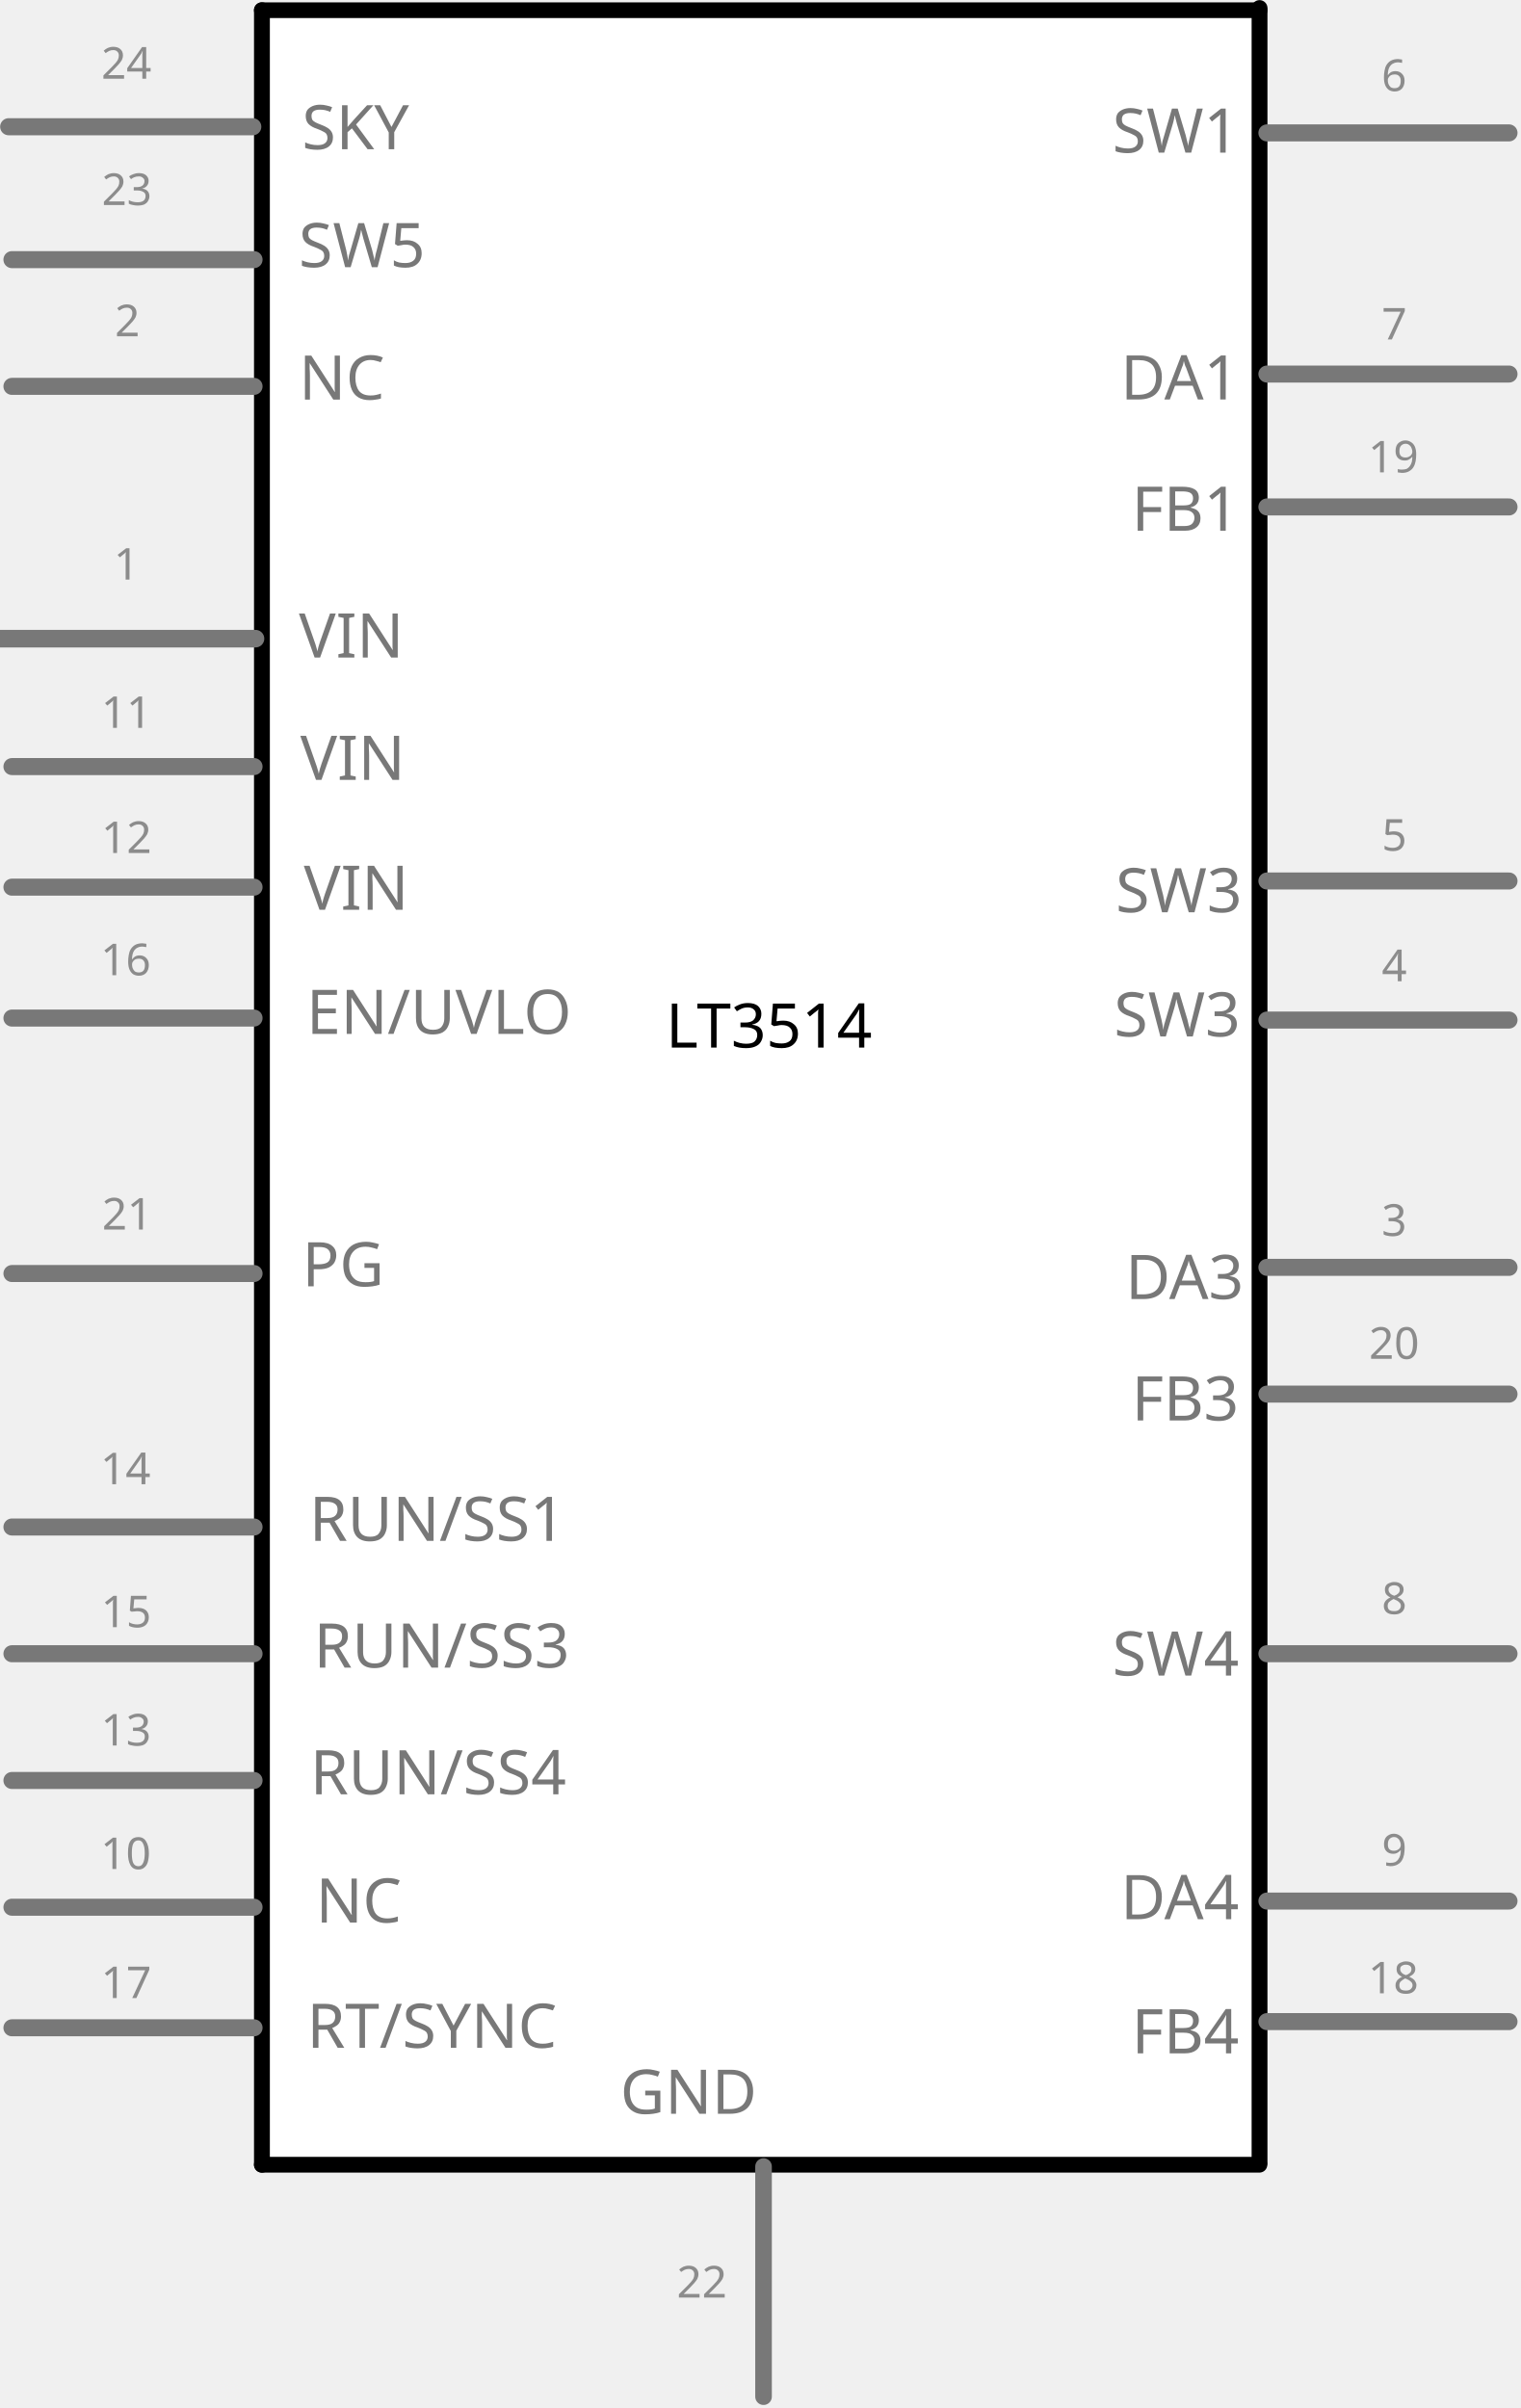
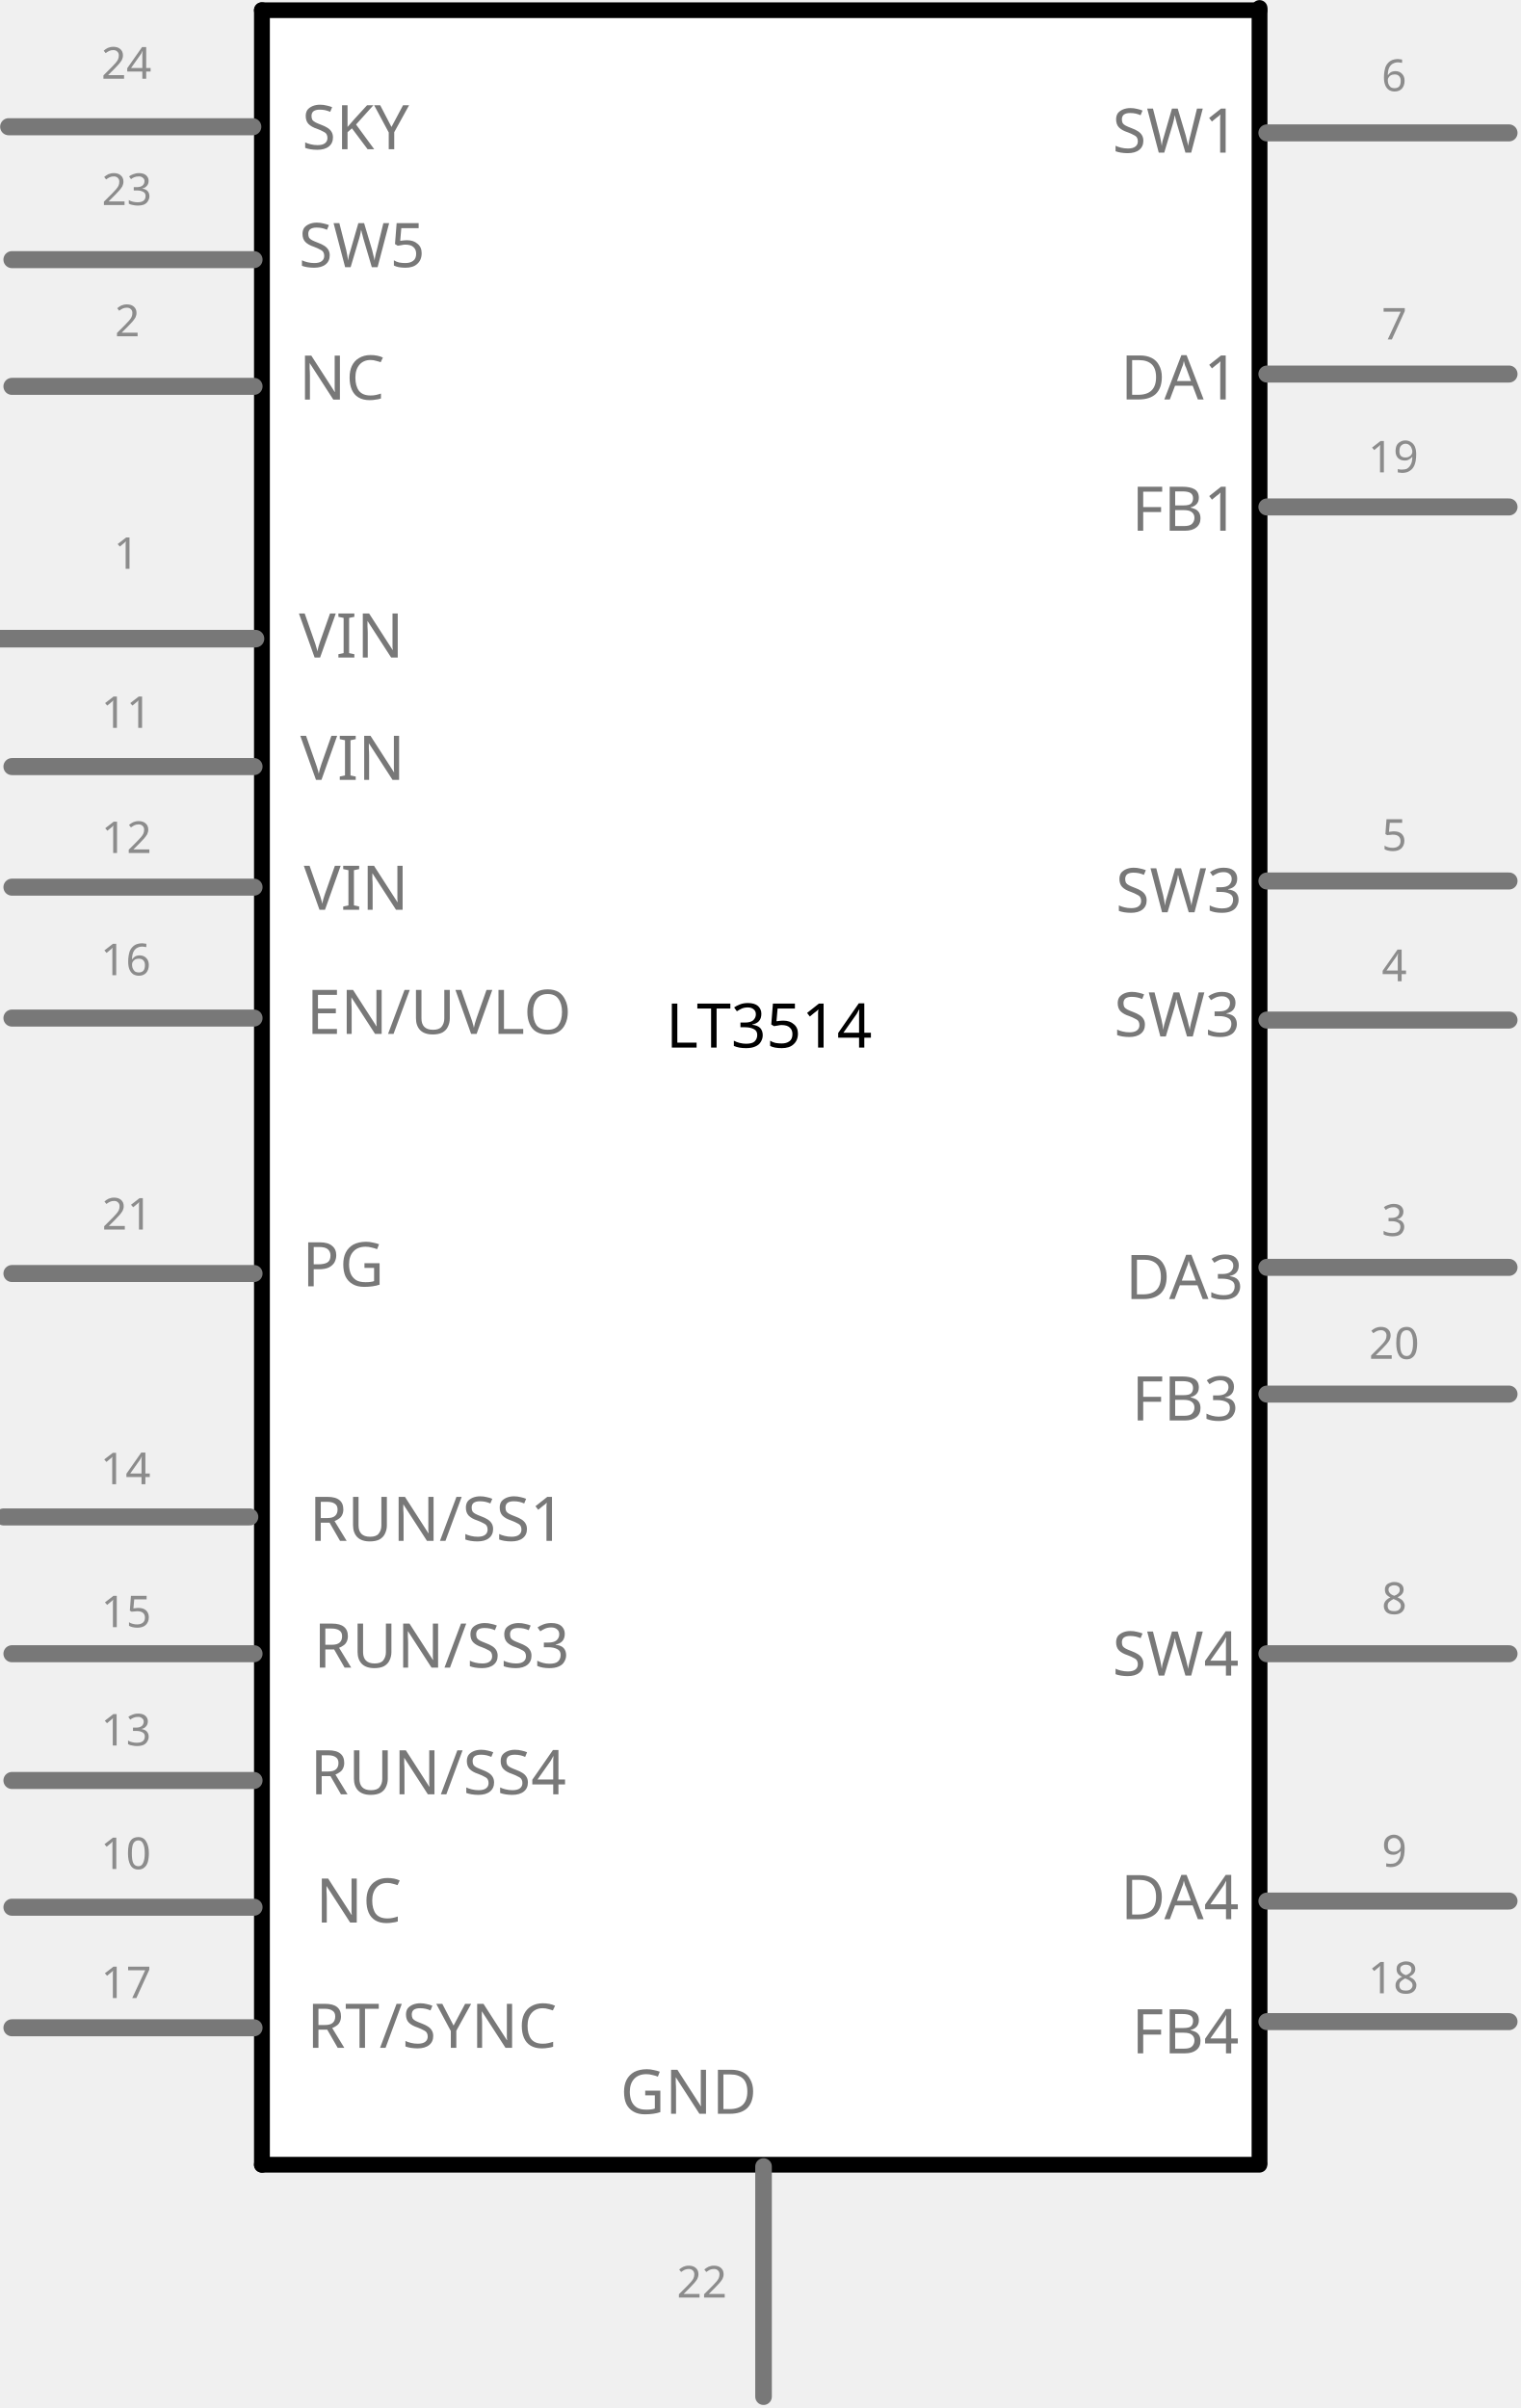
<svg xmlns="http://www.w3.org/2000/svg" version="1.2" x="0in" y="0in" width="1.2in" height="1.9in" viewBox="0 0 86.4 136.8" id="svg2">
  <defs id="defs166" />
  <g partID="854774200" id="g4" transform="translate(7.434036,7.158838)">
    <g id="schematic">
      <rect height="122.4" width="57.12" x="7.446" class="interior rect" y="-6.579" id="rect7" style="fill:#ffffff;stroke:none;stroke-width:0" />
      <text id="label" x="36.246" class="text" font-size="4.25" y="52.354" style="font-size:3.5px;font-family:'Droid Sans';text-anchor:middle;fill:#000000;stroke:none;stroke-width:0;-inkscape-font-specification:'Droid Sans, Normal';font-weight:normal;font-style:normal;font-stretch:normal;font-variant:normal;text-align:center;writing-mode:lr;line-height:125%;">LT3514</text>
      <line class="other" y1="115.698" y2="-6.702" x1="64.116" x2="64.116" id="line10" style="stroke:#000000;stroke-width:0.9;stroke-linecap:round" />
      <line class="other" y1="-6.579" y2="-6.579" x1="64.115" x2="7.439" id="line12" style="stroke:#000000;stroke-width:0.893;stroke-linecap:round" />
      <line class="other" y1="-6.579" y2="115.821" x1="7.446" x2="7.446" id="line14" style="stroke:#000000;stroke-width:0.9;stroke-linecap:round" />
      <line class="other" y1="115.821" y2="115.821" x1="7.439" x2="64.11" id="line16" style="stroke:#000000;stroke-width:0.893;stroke-linecap:round" />
      <line id="connector0pin" connectorname="GND" class="pin" y1="29.124" y2="29.124" x1="-7.548" x2="7.08" style="stroke:#787878;stroke-width:0.998;stroke-linecap:round" />
-       <g height="0" id="connector0terminal" width="0" x="0.35" class="terminal" y="115.56" style="fill:none;stroke:none;stroke-width:0" />
-       <text x="-0.255" class="text" font-size="2.5" y="25.769" id="text20" style="font-style:normal;font-variant:normal;font-weight:normal;font-stretch:normal;font-size:2.5px;line-height:125%;font-family:'Droid Sans';-inkscape-font-specification:'Droid Sans, Normal';text-align:center;writing-mode:lr;text-anchor:middle;fill:#8c8c8c;stroke:none;stroke-width:0;">1</text>
+       <g height="0" id="connector0terminal" width="0" x="0.35" class="terminal" y="29.124" style="fill:none;stroke:none;stroke-width:0" />
+       <text x="-0.255" class="text" font-size="2.5" y="25.159" id="text20" style="font-style:normal;font-variant:normal;font-weight:normal;font-stretch:normal;font-size:2.5px;line-height:125%;font-family:'Droid Sans';-inkscape-font-specification:'Droid Sans, Normal';text-align:center;writing-mode:lr-tb;text-anchor:middle;fill:#8c8c8c;stroke:none;stroke-width:0">1</text>
      <text x="9.546" class="text" font-size="3.5" y="30.193" id="text22" style="font-style:normal;font-variant:normal;font-weight:normal;font-stretch:normal;font-size:3.5px;line-height:125%;font-family:'Droid Sans';-inkscape-font-specification:'Droid Sans, Normal';text-align:start;writing-mode:lr;text-anchor:start;fill:#787878;stroke:none;stroke-width:0;">VIN</text>
      <line id="connector1pin" connectorname="SDI" class="pin" y1="14.791" y2="14.791" x1="-6.756" x2="6.998" style="stroke:#787878;stroke-width:0.967;stroke-linecap:round" />
-       <g height="0" id="connector1terminal" width="0" x="0.35" class="terminal" y="29.16" style="fill:none;stroke:none;stroke-width:0" />
+       <g height="0" id="connector1terminal" width="0" x="-6.756" class="terminal" y="14.791" style="fill:none;stroke:none;stroke-width:0" />
      <text x="-0.2" class="text" font-size="2.5" y="11.948" id="text26" style="font-style:normal;font-variant:normal;font-weight:normal;font-stretch:normal;font-size:2.5px;line-height:125%;font-family:'Droid Sans';-inkscape-font-specification:'Droid Sans, Normal';text-align:center;writing-mode:lr;text-anchor:middle;fill:#8c8c8c;stroke:none;stroke-width:0;">2</text>
      <text x="9.546" class="text" font-size="3.5" y="15.543" id="text28" style="font-style:normal;font-variant:normal;font-weight:normal;font-stretch:normal;font-size:3.5px;line-height:125%;font-family:'Droid Sans';-inkscape-font-specification:'Droid Sans, Normal';text-align:start;writing-mode:lr;text-anchor:start;fill:#787878;stroke:none;stroke-width:0;">NC</text>
      <line id="connector2pin" connectorname="CLK" class="pin" y1="64.841" y2="64.841" x1="64.534" x2="78.288" style="stroke:#787878;stroke-width:0.967;stroke-linecap:round" />
-       <g height="0" id="connector2terminal" width="0" x="0.35" class="terminal" y="36.36" style="fill:none;stroke:none;stroke-width:0" />
+       <g height="0" id="connector2terminal" width="0" x="78.288" class="terminal" y="64.841" style="fill:none;stroke:none;stroke-width:0" />
      <text x="71.771" class="text" font-size="2.5" y="63.047" id="text32" style="font-style:normal;font-variant:normal;font-weight:normal;font-stretch:normal;font-size:2.5px;line-height:125%;font-family:'Droid Sans';-inkscape-font-specification:'Droid Sans, Normal';text-align:center;writing-mode:lr;text-anchor:middle;fill:#8c8c8c;stroke:none;stroke-width:0;">3</text>
      <text x="63.22" class="text" font-size="3.5" y="66.641" id="text34" style="font-style:normal;font-variant:normal;font-weight:normal;font-stretch:normal;font-size:3.5px;line-height:125%;font-family:'Droid Sans';-inkscape-font-specification:'Droid Sans, Normal';text-align:end;writing-mode:lr;text-anchor:end;fill:#787878;stroke:none;stroke-width:0;">DA3</text>
      <line id="connector3pin" connectorname="LE" class="pin" y1="50.791" y2="50.791" x1="64.534" x2="78.288" style="stroke:#787878;stroke-width:0.967;stroke-linecap:round" />
-       <g height="0" id="connector3terminal" width="0" x="0.35" class="terminal" y="57.96" style="fill:none;stroke:none;stroke-width:0" />
+       <g height="0" id="connector3terminal" width="0" x="78.288" class="terminal" y="50.791" style="fill:none;stroke:none;stroke-width:0" />
      <text x="71.776" class="text" font-size="2.5" y="48.587" id="text38" style="font-style:normal;font-variant:normal;font-weight:normal;font-stretch:normal;font-size:2.5px;line-height:125%;font-family:'Droid Sans';-inkscape-font-specification:'Droid Sans, Normal';text-align:center;writing-mode:lr;text-anchor:middle;fill:#8c8c8c;stroke:none;stroke-width:0;">4</text>
      <text x="63.036" class="text" font-size="3.5" y="51.721" id="text40" style="font-style:normal;font-variant:normal;font-weight:normal;font-stretch:normal;font-size:3.5px;line-height:125%;font-family:'Droid Sans';-inkscape-font-specification:'Droid Sans, Normal';text-align:end;writing-mode:lr;text-anchor:end;fill:#787878;stroke:none;stroke-width:0;">SW3</text>
      <line id="connector4pin" connectorname="OUT0" class="pin" y1="42.891" y2="42.891" x1="78.288" x2="64.534" style="stroke:#787878;stroke-width:0.967;stroke-linecap:round" />
-       <g height="0" id="connector4terminal" width="0" x="72.35" class="terminal" y="7.56" style="fill:none;stroke:none;stroke-width:0" />
+       <g height="0" id="connector4terminal" width="0" x="78.288" class="terminal" y="42.891" style="fill:none;stroke:none;stroke-width:0" />
      <text x="71.779" class="text" font-size="2.5" y="41.164" id="text44" style="font-style:normal;font-variant:normal;font-weight:normal;font-stretch:normal;font-size:2.5px;line-height:125%;font-family:'Droid Sans';-inkscape-font-specification:'Droid Sans, Normal';text-align:center;writing-mode:lr;text-anchor:middle;fill:#8c8c8c;stroke:none;stroke-width:0;">5</text>
      <text x="63.131" class="text" font-size="3.5" y="44.666" id="text46" style="font-style:normal;font-variant:normal;font-weight:normal;font-stretch:normal;font-size:3.5px;line-height:125%;font-family:'Droid Sans';-inkscape-font-specification:'Droid Sans, Normal';text-align:end;writing-mode:lr;text-anchor:end;fill:#787878;stroke:none;stroke-width:0;">SW3</text>
      <line id="connector5pin" connectorname="OUT1" class="pin" y1="0.391" y2="0.391" x1="78.288" x2="64.534" style="stroke:#787878;stroke-width:0.967;stroke-linecap:round" />
-       <g height="0" id="connector5terminal" width="0" x="72.35" class="terminal" y="14.76" style="fill:none;stroke:none;stroke-width:0" />
+       <g height="0" id="connector5terminal" width="0" x="78.288" class="terminal" y="0.391" style="fill:none;stroke:none;stroke-width:0" />
      <text x="71.758" class="text" font-size="2.5" y="-1.99" id="text50" style="font-style:normal;font-variant:normal;font-weight:normal;font-stretch:normal;font-size:2.5px;line-height:125%;font-family:'Droid Sans';-inkscape-font-specification:'Droid Sans, Normal';text-align:center;writing-mode:lr;text-anchor:middle;fill:#8c8c8c;stroke:none;stroke-width:0;">6</text>
      <text x="62.946" class="text" font-size="3.5" y="1.512" id="text52" style="font-style:normal;font-variant:normal;font-weight:normal;font-stretch:normal;font-size:3.5px;line-height:125%;font-family:'Droid Sans';-inkscape-font-specification:'Droid Sans, Normal';text-align:end;writing-mode:lr;text-anchor:end;fill:#787878;stroke:none;stroke-width:0;">SW1</text>
      <line id="connector6pin" connectorname="OUT2" class="pin" y1="14.091" y2="14.091" x1="78.288" x2="64.534" style="stroke:#787878;stroke-width:0.967;stroke-linecap:round" />
-       <g height="0" id="connector6terminal" width="0" x="72.35" class="terminal" y="21.96" style="fill:none;stroke:none;stroke-width:0" />
+       <g height="0" id="connector6terminal" width="0" x="78.288" class="terminal" y="14.091" style="fill:none;stroke:none;stroke-width:0" />
      <text x="71.771" class="text" font-size="2.5" y="12.126" id="text56" style="font-style:normal;font-variant:normal;font-weight:normal;font-stretch:normal;font-size:2.5px;line-height:125%;font-family:'Droid Sans';-inkscape-font-specification:'Droid Sans, Normal';text-align:center;writing-mode:lr;text-anchor:middle;fill:#8c8c8c;stroke:none;stroke-width:0;">7</text>
      <text x="62.946" class="text" font-size="3.5" y="15.536" id="text58" style="font-style:normal;font-variant:normal;font-weight:normal;font-stretch:normal;font-size:3.5px;line-height:125%;font-family:'Droid Sans';-inkscape-font-specification:'Droid Sans, Normal';text-align:end;writing-mode:lr;text-anchor:end;fill:#787878;stroke:none;stroke-width:0;">DA1</text>
      <line id="connector7pin" connectorname="OUT3" class="pin" y1="86.791" y2="86.791" x1="78.288" x2="64.534" style="stroke:#787878;stroke-width:0.967;stroke-linecap:round" />
-       <g height="0" id="connector7terminal" width="0" x="72.35" class="terminal" y="29.16" style="fill:none;stroke:none;stroke-width:0" />
+       <g height="0" id="connector7terminal" width="0" x="78.288" class="terminal" y="86.791" style="fill:none;stroke:none;stroke-width:0" />
      <text x="71.767" class="text" font-size="2.5" y="84.528" id="text62" style="font-style:normal;font-variant:normal;font-weight:normal;font-stretch:normal;font-size:2.5px;line-height:125%;font-family:'Droid Sans';-inkscape-font-specification:'Droid Sans, Normal';text-align:center;writing-mode:lr;text-anchor:middle;fill:#8c8c8c;stroke:none;stroke-width:0;">8</text>
      <text x="62.946" class="text" font-size="3.5" y="88.031" id="text64" style="font-style:normal;font-variant:normal;font-weight:normal;font-stretch:normal;font-size:3.5px;line-height:125%;font-family:'Droid Sans';-inkscape-font-specification:'Droid Sans, Normal';text-align:end;writing-mode:lr;text-anchor:end;fill:#787878;stroke:none;stroke-width:0;">SW4</text>
      <line id="connector8pin" connectorname="OUT4" class="pin" y1="100.841" y2="100.841" x1="78.288" x2="64.534" style="stroke:#787878;stroke-width:0.967;stroke-linecap:round" />
-       <g height="0" id="connector8terminal" width="0" x="72.35" class="terminal" y="36.36" style="fill:none;stroke:none;stroke-width:0" />
-       <text x="71.776" class="text" font-size="2.5" y="98.83" id="text68" style="font-style:normal;font-variant:normal;font-weight:normal;font-stretch:normal;font-size:2.5px;line-height:125%;font-family:'Droid Sans';-inkscape-font-specification:'Droid Sans, Normal';text-align:center;writing-mode:lr;text-anchor:middle;fill:#8c8c8c;stroke:none;stroke-width:0;">9</text>
+       <g height="0" id="connector8terminal" width="0" x="78.288" class="terminal" y="100.841" style="fill:none;stroke:none;stroke-width:0" />
+       <text x="71.776" class="text" font-size="2.5" y="98.885" id="text68" style="font-style:normal;font-variant:normal;font-weight:normal;font-stretch:normal;font-size:2.5px;line-height:125%;font-family:'Droid Sans';-inkscape-font-specification:'Droid Sans, Normal';text-align:center;writing-mode:lr-tb;text-anchor:middle;fill:#8c8c8c;stroke:none;stroke-width:0">9</text>
      <text x="62.946" class="text" font-size="3.5" y="101.871" id="text70" style="font-style:normal;font-variant:normal;font-weight:normal;font-stretch:normal;font-size:3.5px;line-height:125%;font-family:'Droid Sans';-inkscape-font-specification:'Droid Sans, Normal';text-align:end;writing-mode:lr;text-anchor:end;fill:#787878;stroke:none;stroke-width:0;">DA4</text>
      <line id="connector9pin" connectorname="OUT5" class="pin" y1="101.191" y2="101.191" x1="6.998" x2="-6.756" style="stroke:#787878;stroke-width:0.967;stroke-linecap:round" />
-       <g height="0" id="connector9terminal" width="0" x="72.35" class="terminal" y="43.56" style="fill:none;stroke:none;stroke-width:0" />
+       <g height="0" id="connector9terminal" width="0" x="-6.756" class="terminal" y="101.191" style="fill:none;stroke:none;stroke-width:0" />
      <text x="-0.288" class="text" font-size="2.5" y="99.021" id="text74" style="font-style:normal;font-variant:normal;font-weight:normal;font-stretch:normal;font-size:2.5px;line-height:125%;font-family:'Droid Sans';-inkscape-font-specification:'Droid Sans, Normal';text-align:center;writing-mode:lr;text-anchor:middle;fill:#8c8c8c;stroke:none;stroke-width:0;">10</text>
      <text x="10.503" class="text" font-size="3.5" y="102.062" id="text76" style="font-style:normal;font-variant:normal;font-weight:normal;font-stretch:normal;font-size:3.5px;line-height:125%;font-family:'Droid Sans';-inkscape-font-specification:'Droid Sans, Normal';text-align:start;writing-mode:lr-tb;text-anchor:start;fill:#787878;stroke:none;stroke-width:0">NC</text>
      <line id="connector10pin" connectorname="OUT6" class="pin" y1="36.391" y2="36.391" x1="6.998" x2="-6.756" style="stroke:#787878;stroke-width:0.967;stroke-linecap:round" />
-       <g height="0" id="connector10terminal" width="0" x="72.35" class="terminal" y="50.76" style="fill:none;stroke:none;stroke-width:0" />
+       <g height="0" id="connector10terminal" width="0" x="-6.756" class="terminal" y="36.391" style="fill:none;stroke:none;stroke-width:0" />
      <text x="-0.255" class="text" font-size="2.5" y="34.194" id="text80" style="font-style:normal;font-variant:normal;font-weight:normal;font-stretch:normal;font-size:2.5px;line-height:125%;font-family:'Droid Sans';-inkscape-font-specification:'Droid Sans, Normal';text-align:center;writing-mode:lr;text-anchor:middle;fill:#8c8c8c;stroke:none;stroke-width:0;">11</text>
      <text x="9.625" class="text" font-size="3.5" y="37.143" id="text82" style="font-style:normal;font-variant:normal;font-weight:normal;font-stretch:normal;font-size:3.5px;line-height:125%;font-family:'Droid Sans';-inkscape-font-specification:'Droid Sans, Normal';text-align:start;writing-mode:lr;text-anchor:start;fill:#787878;stroke:none;stroke-width:0;">VIN</text>
      <line id="connector11pin" connectorname="OUT7" class="pin" y1="43.241" y2="43.241" x1="6.998" x2="-6.756" style="stroke:#787878;stroke-width:0.967;stroke-linecap:round" />
-       <g height="0" id="connector11terminal" width="0" x="72.35" class="terminal" y="57.96" style="fill:none;stroke:none;stroke-width:0" />
+       <g height="0" id="connector11terminal" width="0" x="-6.756" class="terminal" y="43.241" style="fill:none;stroke:none;stroke-width:0" />
      <text x="-0.246" class="text" font-size="2.5" y="41.302" id="text86" style="font-style:normal;font-variant:normal;font-weight:normal;font-stretch:normal;font-size:2.5px;line-height:125%;font-family:'Droid Sans';-inkscape-font-specification:'Droid Sans, Normal';text-align:center;writing-mode:lr;text-anchor:middle;fill:#8c8c8c;stroke:none;stroke-width:0;">12</text>
      <text x="9.825" class="text" font-size="3.5" y="44.527" id="text88" style="font-style:normal;font-variant:normal;font-weight:normal;font-stretch:normal;font-size:3.5px;line-height:125%;font-family:'Droid Sans';-inkscape-font-specification:'Droid Sans, Normal';text-align:start;writing-mode:lr;text-anchor:start;fill:#787878;stroke:none;stroke-width:0;">VIN</text>
-       <g height="0" id="connector23terminal" width="0" x="0.35" class="terminal" y="7.56" style="fill:none;stroke:none;stroke-width:0" />
+       <g height="0" id="connector23terminal" width="0" x="-6.941" class="terminal" y="0.041" style="fill:none;stroke:none;stroke-width:0" />
      <text x="-0.255" class="text" font-size="2.5" y="-2.688" id="text92" style="font-style:normal;font-variant:normal;font-weight:normal;font-stretch:normal;font-size:2.5px;line-height:125%;font-family:'Droid Sans';-inkscape-font-specification:'Droid Sans, Normal';text-align:center;writing-mode:lr;text-anchor:middle;fill:#8c8c8c;stroke:none;stroke-width:0;">24</text>
      <text x="9.731" class="text" font-size="3.5" y="1.321" id="text94" style="font-style:normal;font-variant:normal;font-weight:normal;font-stretch:normal;font-size:3.5px;line-height:125%;font-family:'Droid Sans';-inkscape-font-specification:'Droid Sans, Normal';text-align:start;writing-mode:lr;text-anchor:start;fill:#787878;stroke:none;stroke-width:0;">SKY</text>
      <line id="connector22pin" connectorname="REXT" class="pin" y1="7.591" y2="7.591" x1="-6.756" x2="6.998" style="stroke:#787878;stroke-width:0.967;stroke-linecap:round" />
-       <g height="0" id="connector22terminal" width="0" x="0.35" class="terminal" y="72.36" style="fill:none;stroke:none;stroke-width:0" />
+       <g height="0" id="connector22terminal" width="0" x="-6.756" class="terminal" y="7.591" style="fill:none;stroke:none;stroke-width:0" />
      <text x="-0.225" class="text" font-size="2.5" y="4.49" id="text98" style="font-style:normal;font-variant:normal;font-weight:normal;font-stretch:normal;font-size:2.5px;line-height:125%;font-family:'Droid Sans';-inkscape-font-specification:'Droid Sans, Normal';text-align:center;writing-mode:lr;text-anchor:middle;fill:#8c8c8c;stroke:none;stroke-width:0;">23</text>
      <text x="9.546" class="text" font-size="3.5" y="8.02" id="text100" style="font-style:normal;font-variant:normal;font-weight:normal;font-stretch:normal;font-size:3.5px;line-height:125%;font-family:'Droid Sans';-inkscape-font-specification:'Droid Sans, Normal';text-align:start;writing-mode:lr;text-anchor:start;fill:#787878;stroke:none;stroke-width:0;">SW5</text>
      <line id="connector21pin" connectorname="SDO" class="pin" y1="128.997" y2="115.923" x1="35.94" x2="35.94" style="stroke:#787878;stroke-width:0.943;stroke-linecap:round" />
-       <g height="0" id="connector21terminal" width="0" x="0.35" class="terminal" y="21.96" style="fill:none;stroke:none;stroke-width:0" />
+       <g height="0" id="connector21terminal" width="0" x="35.94" class="terminal" y="115.923" style="fill:none;stroke:none;stroke-width:0" />
      <text x="32.436" class="text" font-size="2.5" y="123.369" id="text104" style="font-size:2.5px;font-family:'Droid Sans';text-anchor:middle;fill:#8c8c8c;stroke:none;stroke-width:0">22</text>
      <text x="31.68" class="text" font-size="3.5" y="112.924" id="text106" style="font-style:normal;font-variant:normal;font-weight:normal;font-stretch:normal;font-size:3.5px;line-height:125%;font-family:'Droid Sans';-inkscape-font-specification:'Droid Sans, Normal';text-align:center;writing-mode:lr;text-anchor:middle;fill:#787878;stroke:none;stroke-width:0;">GND</text>
      <line id="connector20pin" connectorname="~OE" class="pin" y1="65.191" y2="65.191" x1="-6.756" x2="6.998" style="stroke:#787878;stroke-width:0.967;stroke-linecap:round" />
-       <g height="0" id="connector20terminal" width="0" x="0.35" class="terminal" y="50.76" style="fill:none;stroke:none;stroke-width:0" />
+       <g height="0" id="connector20terminal" width="0" x="-6.756" class="terminal" y="65.191" style="fill:none;stroke:none;stroke-width:0" />
      <text x="-0.21" class="text" font-size="2.5" y="62.691" id="text110" style="font-style:normal;font-variant:normal;font-weight:normal;font-stretch:normal;font-size:2.5px;line-height:125%;font-family:'Droid Sans';-inkscape-font-specification:'Droid Sans, Normal';text-align:center;writing-mode:lr;text-anchor:middle;fill:#8c8c8c;stroke:none;stroke-width:0;">21</text>
      <text x="9.731" class="text" font-size="3.5" y="65.917" id="text112" style="font-style:normal;font-variant:normal;font-weight:normal;font-stretch:normal;font-size:3.5px;line-height:125%;font-family:'Droid Sans';-inkscape-font-specification:'Droid Sans, Normal';text-align:start;writing-mode:lr;text-anchor:start;fill:#787878;stroke:none;stroke-width:0;">PG</text>
      <line id="connector19pin" connectorname="OUT15" class="pin" y1="72.041" y2="72.041" x1="78.288" x2="64.534" style="stroke:#787878;stroke-width:0.967;stroke-linecap:round" />
-       <g height="0" id="connector19terminal" width="0" x="72.35" class="terminal" y="115.56" style="fill:none;stroke:none;stroke-width:0" />
+       <g height="0" id="connector19terminal" width="0" x="78.288" class="terminal" y="72.041" style="fill:none;stroke:none;stroke-width:0" />
      <text x="71.758" class="text" font-size="2.5" y="70.036" id="text116" style="font-style:normal;font-variant:normal;font-weight:normal;font-stretch:normal;font-size:2.5px;line-height:125%;font-family:'Droid Sans';-inkscape-font-specification:'Droid Sans, Normal';text-align:center;writing-mode:lr;text-anchor:middle;fill:#8c8c8c;stroke:none;stroke-width:0;">20</text>
      <text x="62.946" class="text" font-size="3.5" y="73.538" id="text118" style="font-style:normal;font-variant:normal;font-weight:normal;font-stretch:normal;font-size:3.5px;line-height:125%;font-family:'Droid Sans';-inkscape-font-specification:'Droid Sans, Normal';text-align:end;writing-mode:lr;text-anchor:end;fill:#787878;stroke:none;stroke-width:0;">FB3</text>
      <line id="connector18pin" connectorname="OUT14" class="pin" y1="21.641" y2="21.641" x1="78.288" x2="64.534" style="stroke:#787878;stroke-width:0.967;stroke-linecap:round" />
-       <g height="0" id="connector18terminal" width="0" x="72.35" class="terminal" y="108.36" style="fill:none;stroke:none;stroke-width:0" />
+       <g height="0" id="connector18terminal" width="0" x="78.288" class="terminal" y="21.641" style="fill:none;stroke:none;stroke-width:0" />
      <text x="71.717" class="text" font-size="2.5" y="19.675" id="text122" style="font-style:normal;font-variant:normal;font-weight:normal;font-stretch:normal;font-size:2.5px;line-height:125%;font-family:'Droid Sans';-inkscape-font-specification:'Droid Sans, Normal';text-align:center;writing-mode:lr;text-anchor:middle;fill:#8c8c8c;stroke:none;stroke-width:0;">19</text>
      <text x="62.946" class="text" font-size="3.5" y="22.993" id="text124" style="font-style:normal;font-variant:normal;font-weight:normal;font-stretch:normal;font-size:3.5px;line-height:125%;font-family:'Droid Sans';-inkscape-font-specification:'Droid Sans, Normal';text-align:end;writing-mode:lr;text-anchor:end;fill:#787878;stroke:none;stroke-width:0;">FB1</text>
      <line id="connector17pin" connectorname="OUT13" class="pin" y1="107.691" y2="107.691" x1="78.288" x2="64.534" style="stroke:#787878;stroke-width:0.967;stroke-linecap:round" />
-       <g height="0" id="connector17terminal" width="0" x="72.35" class="terminal" y="101.16" style="fill:none;stroke:none;stroke-width:0" />
+       <g height="0" id="connector17terminal" width="0" x="78.288" class="terminal" y="107.691" style="fill:none;stroke:none;stroke-width:0" />
      <text x="71.715" class="text" font-size="2.5" y="106.082" id="text128" style="font-style:normal;font-variant:normal;font-weight:normal;font-stretch:normal;font-size:2.5px;line-height:125%;font-family:'Droid Sans';-inkscape-font-specification:'Droid Sans, Normal';text-align:center;writing-mode:lr;text-anchor:middle;fill:#8c8c8c;stroke:none;stroke-width:0;">18</text>
      <text x="62.946" class="text" font-size="3.5" y="109.492" id="text130" style="font-style:normal;font-variant:normal;font-weight:normal;font-stretch:normal;font-size:3.5px;line-height:125%;font-family:'Droid Sans';-inkscape-font-specification:'Droid Sans, Normal';text-align:end;writing-mode:lr;text-anchor:end;fill:#787878;stroke:none;stroke-width:0;">FB4</text>
      <line id="connector16pin" connectorname="OUT12" class="pin" y1="108.041" y2="108.041" x1="6.998" x2="-6.756" style="stroke:#787878;stroke-width:0.967;stroke-linecap:round" />
-       <g height="0" id="connector16terminal" width="0" x="72.35" class="terminal" y="93.96" style="fill:none;stroke:none;stroke-width:0" />
+       <g height="0" id="connector16terminal" width="0" x="-6.756" class="terminal" y="108.041" style="fill:none;stroke:none;stroke-width:0" />
      <text x="-0.264" class="text" font-size="2.5" y="106.352" id="text134" style="font-style:normal;font-variant:normal;font-weight:normal;font-stretch:normal;font-size:2.5px;line-height:125%;font-family:'Droid Sans';-inkscape-font-specification:'Droid Sans, Normal';text-align:center;writing-mode:lr;text-anchor:middle;fill:#8c8c8c;stroke:none;stroke-width:0;">17</text>
      <text x="10.001" class="text" font-size="3.5" y="109.178" id="text136" style="font-style:normal;font-variant:normal;font-weight:normal;font-stretch:normal;font-size:3.5px;line-height:125%;font-family:'Droid Sans';-inkscape-font-specification:'Droid Sans, Normal';text-align:start;writing-mode:lr-tb;text-anchor:start;fill:#787878;stroke:none;stroke-width:0">RT/SYNC</text>
      <line id="connector15pin" connectorname="OUT11" class="pin" y1="50.678" y2="50.678" x1="6.998" x2="-6.756" style="stroke:#787878;stroke-width:0.967;stroke-linecap:round" />
-       <g height="0" id="connector15terminal" width="0" x="72.35" class="terminal" y="86.76" style="fill:none;stroke:none;stroke-width:0" />
+       <g height="0" id="connector15terminal" width="0" x="-6.756" class="terminal" y="50.678" style="fill:none;stroke:none;stroke-width:0" />
      <text x="-0.292" class="text" font-size="2.5" y="48.245" id="text140" style="font-style:normal;font-variant:normal;font-weight:normal;font-stretch:normal;font-size:2.5px;line-height:125%;font-family:'Droid Sans';-inkscape-font-specification:'Droid Sans, Normal';text-align:center;writing-mode:lr;text-anchor:middle;fill:#8c8c8c;stroke:none;stroke-width:0;">16</text>
      <text x="9.971" class="text" font-size="3.5" y="51.578" id="text142" style="font-style:normal;font-variant:normal;font-weight:normal;font-stretch:normal;font-size:3.5px;line-height:125%;font-family:'Droid Sans';-inkscape-font-specification:'Droid Sans, Normal';text-align:start;writing-mode:lr-tb;text-anchor:start;fill:#787878;stroke:none;stroke-width:0">EN/UVLO</text>
      <line id="connector14pin" connectorname="OUT10" class="pin" y1="86.791" y2="86.791" x1="6.998" x2="-6.756" style="stroke:#787878;stroke-width:0.967;stroke-linecap:round" />
-       <g height="0" id="connector14terminal" width="0" x="72.35" class="terminal" y="79.56" style="fill:none;stroke:none;stroke-width:0" />
+       <g height="0" id="connector14terminal" width="0" x="-6.756" class="terminal" y="86.791" style="fill:none;stroke:none;stroke-width:0" />
      <text x="-0.262" class="text" font-size="2.5" y="85.284" id="text146" style="font-style:normal;font-variant:normal;font-weight:normal;font-stretch:normal;font-size:2.5px;line-height:125%;font-family:'Droid Sans';-inkscape-font-specification:'Droid Sans, Normal';text-align:center;writing-mode:lr;text-anchor:middle;fill:#8c8c8c;stroke:none;stroke-width:0;">15</text>
      <text x="10.392" class="text" font-size="3.5" y="87.578" id="text148" style="font-style:normal;font-variant:normal;font-weight:normal;font-stretch:normal;font-size:3.5px;line-height:125%;font-family:'Droid Sans';-inkscape-font-specification:'Droid Sans, Normal';text-align:start;writing-mode:lr-tb;text-anchor:start;fill:#787878;stroke:none;stroke-width:0">RUN/SS3</text>
      <line id="connector12pin" connectorname="OUT8" class="pin" y1="93.991" y2="93.991" x1="6.998" x2="-6.756" style="stroke:#787878;stroke-width:0.967;stroke-linecap:round" />
-       <g height="0" id="connector12terminal" width="0" x="72.35" class="terminal" y="65.16" style="fill:none;stroke:none;stroke-width:0" />
+       <g height="0" id="connector12terminal" width="0" x="-6.756" class="terminal" y="93.991" style="fill:none;stroke:none;stroke-width:0" />
      <text x="-0.271" class="text" font-size="2.5" y="92.003" id="text152" style="font-size:2.5px;font-family:'Droid Sans';text-anchor:middle;fill:#8c8c8c;stroke:none;stroke-width:0;-inkscape-font-specification:'Droid Sans, Normal';font-weight:normal;font-style:normal;font-stretch:normal;font-variant:normal;text-align:center;writing-mode:lr;line-height:125%;">13</text>
      <text x="10.185" class="text" font-size="3.5" y="94.778" id="text154" style="font-style:normal;font-variant:normal;font-weight:normal;font-stretch:normal;font-size:3.5px;line-height:125%;font-family:'Droid Sans';-inkscape-font-specification:'Droid Sans, Normal';text-align:start;writing-mode:lr-tb;text-anchor:start;fill:#787878;stroke:none;stroke-width:0">RUN/SS4</text>
-       <line id="connector13pin" connectorname="OUT9" class="pin" y1="79.591" y2="79.591" x1="6.998" x2="-6.756" style="stroke:#787878;stroke-width:0.967;stroke-linecap:round" />
-       <g height="0" id="connector13terminal" width="0" x="72.35" class="terminal" y="72.36" style="fill:none;stroke:none;stroke-width:0" />
+       <line id="connector13pin" connectorname="OUT9" class="pin" y1="79.019" y2="79.019" x1="-7.228" x2="6.756" style="stroke:#787878;stroke-width:0.967;stroke-linecap:round" />
+       <g height="0" id="connector13terminal" width="0" x="-7.228" class="terminal" y="79.591" style="fill:none;stroke:none;stroke-width:0" />
      <text x="-0.301" class="text" font-size="2.5" y="77.162" id="text158" style="font-style:normal;font-variant:normal;font-weight:normal;font-stretch:normal;font-size:2.5px;line-height:125%;font-family:'Droid Sans';-inkscape-font-specification:'Droid Sans, Normal';text-align:center;writing-mode:lr;text-anchor:middle;fill:#8c8c8c;stroke:none;stroke-width:0;">14</text>
      <text x="10.131" class="text" font-size="3.5" y="80.378" id="text160" style="font-style:normal;font-variant:normal;font-weight:normal;font-stretch:normal;font-size:3.5px;line-height:125%;font-family:'Droid Sans';-inkscape-font-specification:'Droid Sans, Normal';text-align:start;writing-mode:lr-tb;text-anchor:start;fill:#787878;stroke:none;stroke-width:0">RUN/SS1</text>
-       <line id="connector24pin" connectorname="GND" class="pin" y1="29.124" y2="29.124" x1="-7.434" x2="3.491" style="stroke:#787878;stroke-width:0;stroke-linecap:round" />
+       <line id="connector24pin" connectorname="GND" class="pin" y1="126.37" y2="115.445" x1="35.94" x2="35.94" style="stroke:#787878;stroke-width:0;stroke-linecap:round" />
      <g height="0" id="connector24terminal" width="0" x="0.35" class="terminal" y="115.56" style="fill:none;stroke:none;stroke-width:0" />
      <line id="connector23pin" connectorname="VDD" class="pin" y1="0.041" y2="0.041" x1="-6.941" x2="6.926" style="stroke:#787878;stroke-width:0.971;stroke-linecap:round" />
    </g>
  </g>
</svg>
